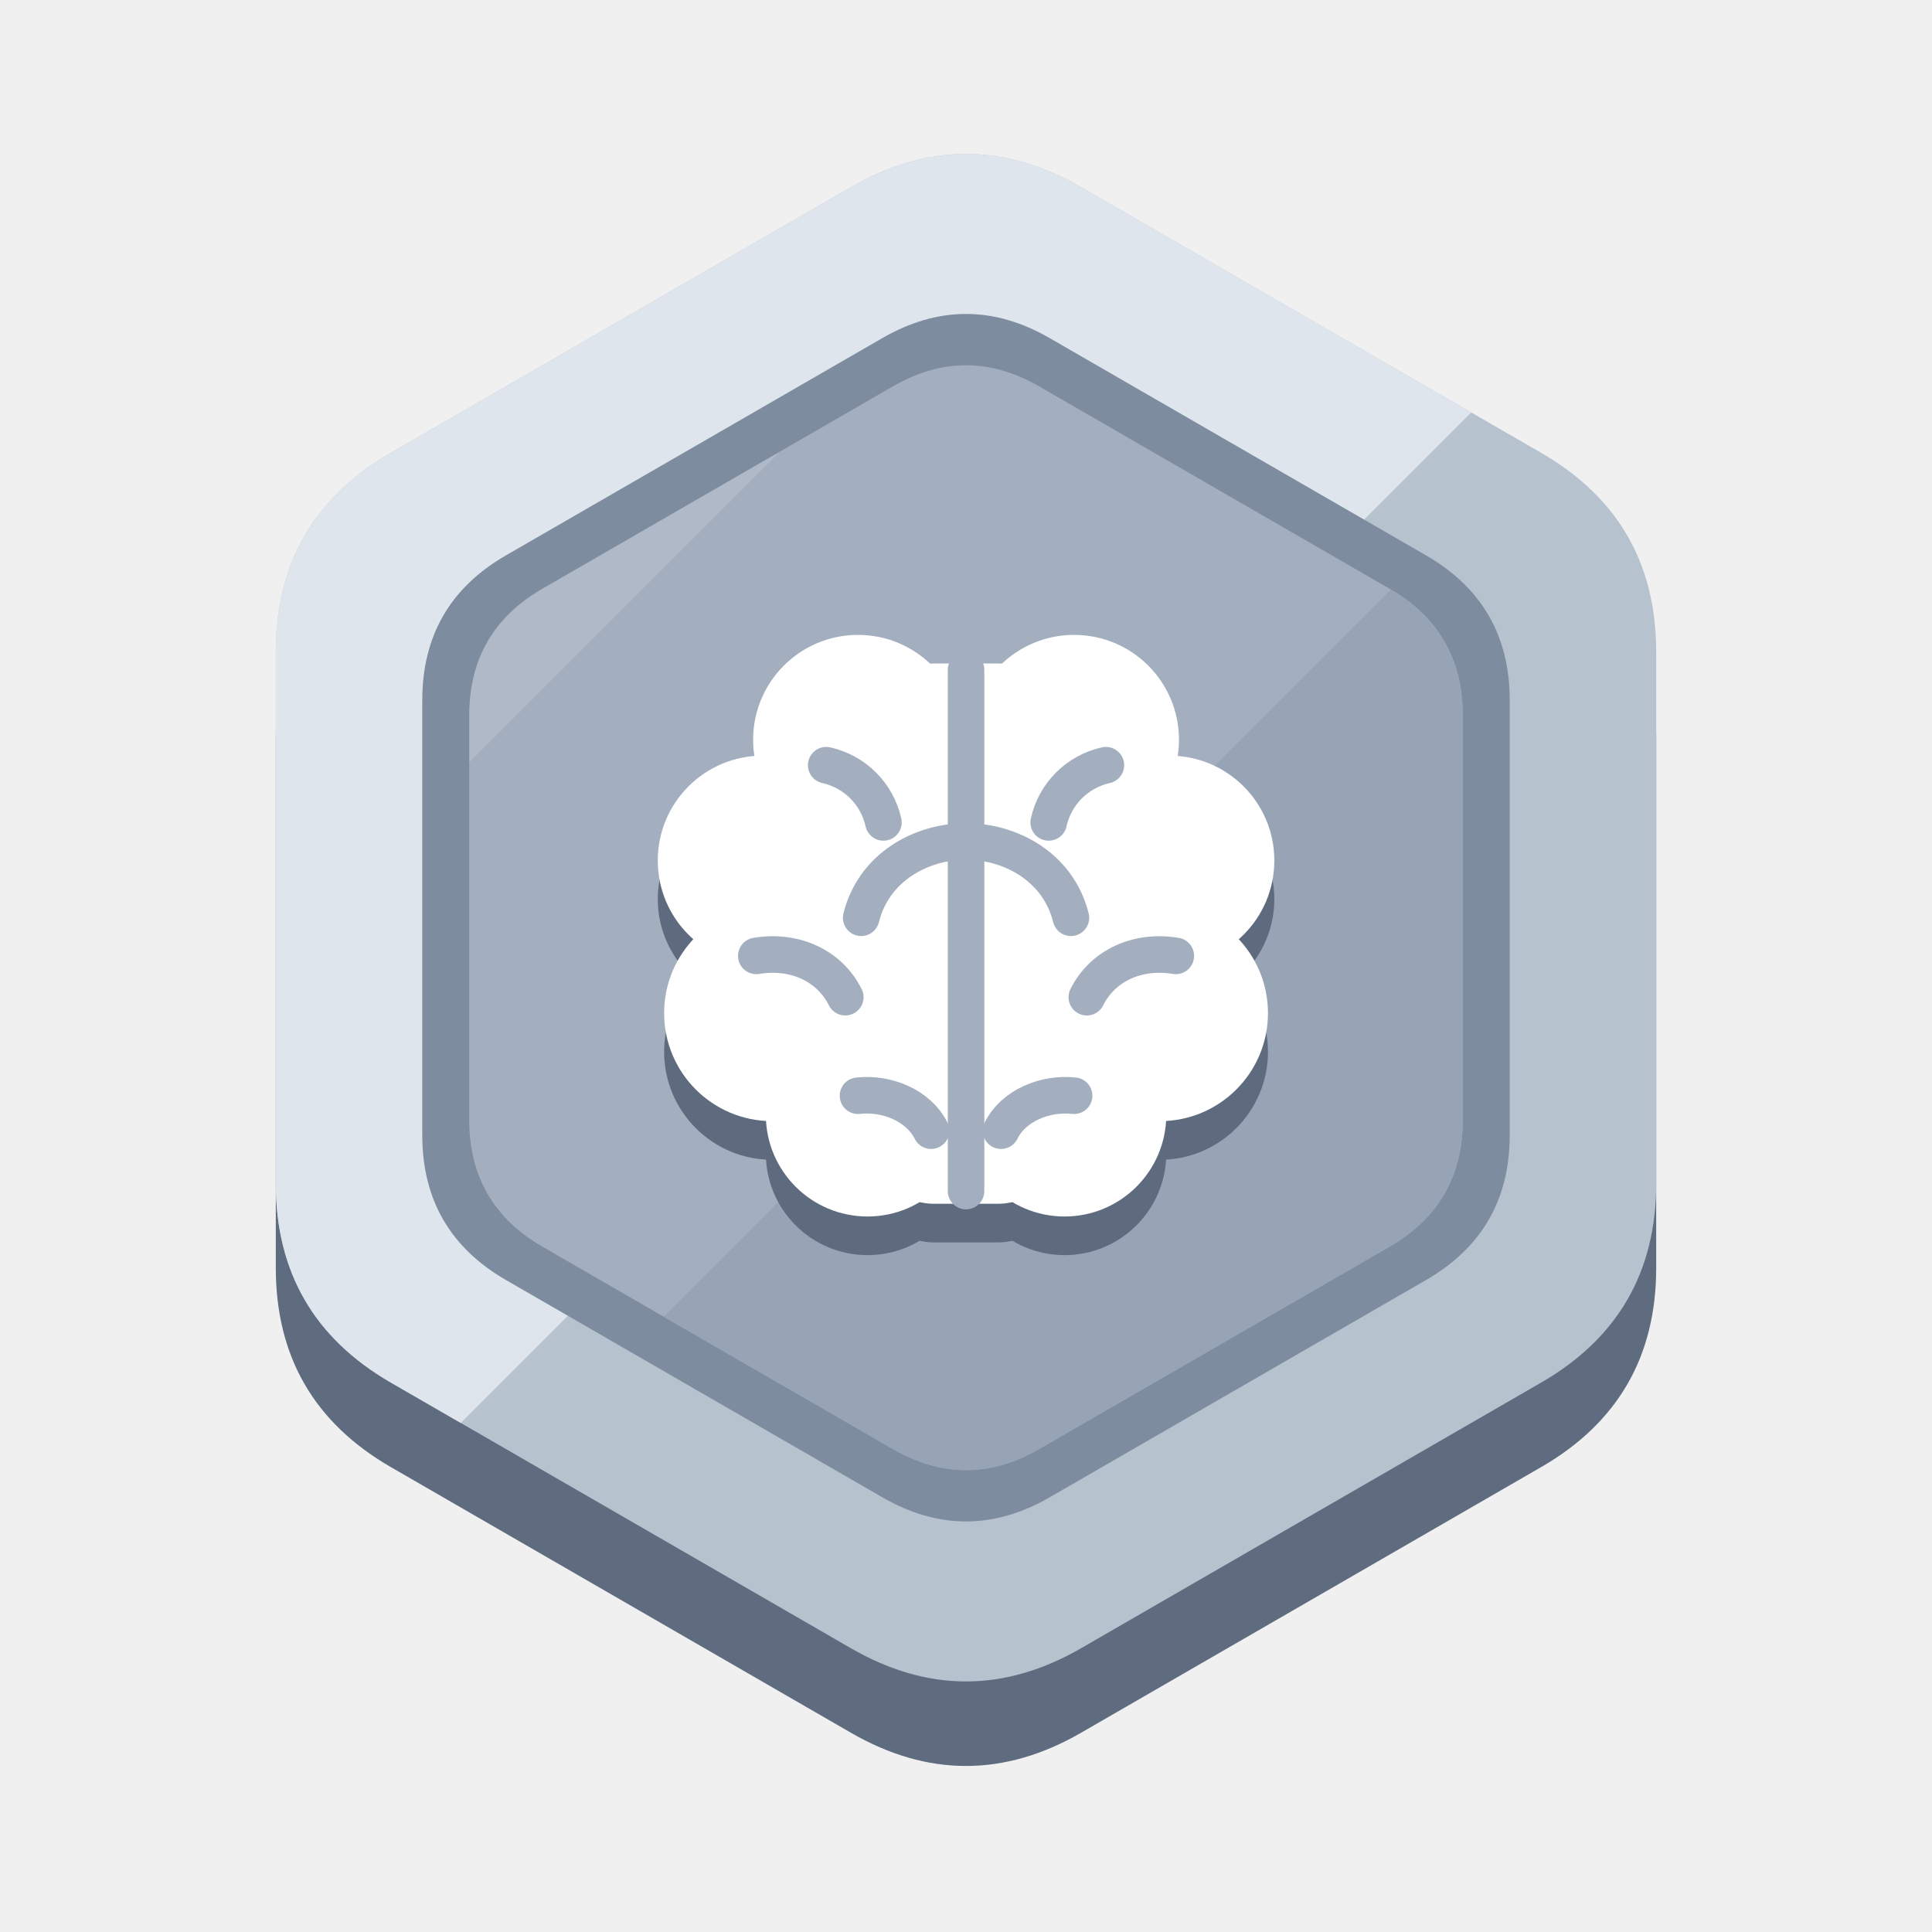
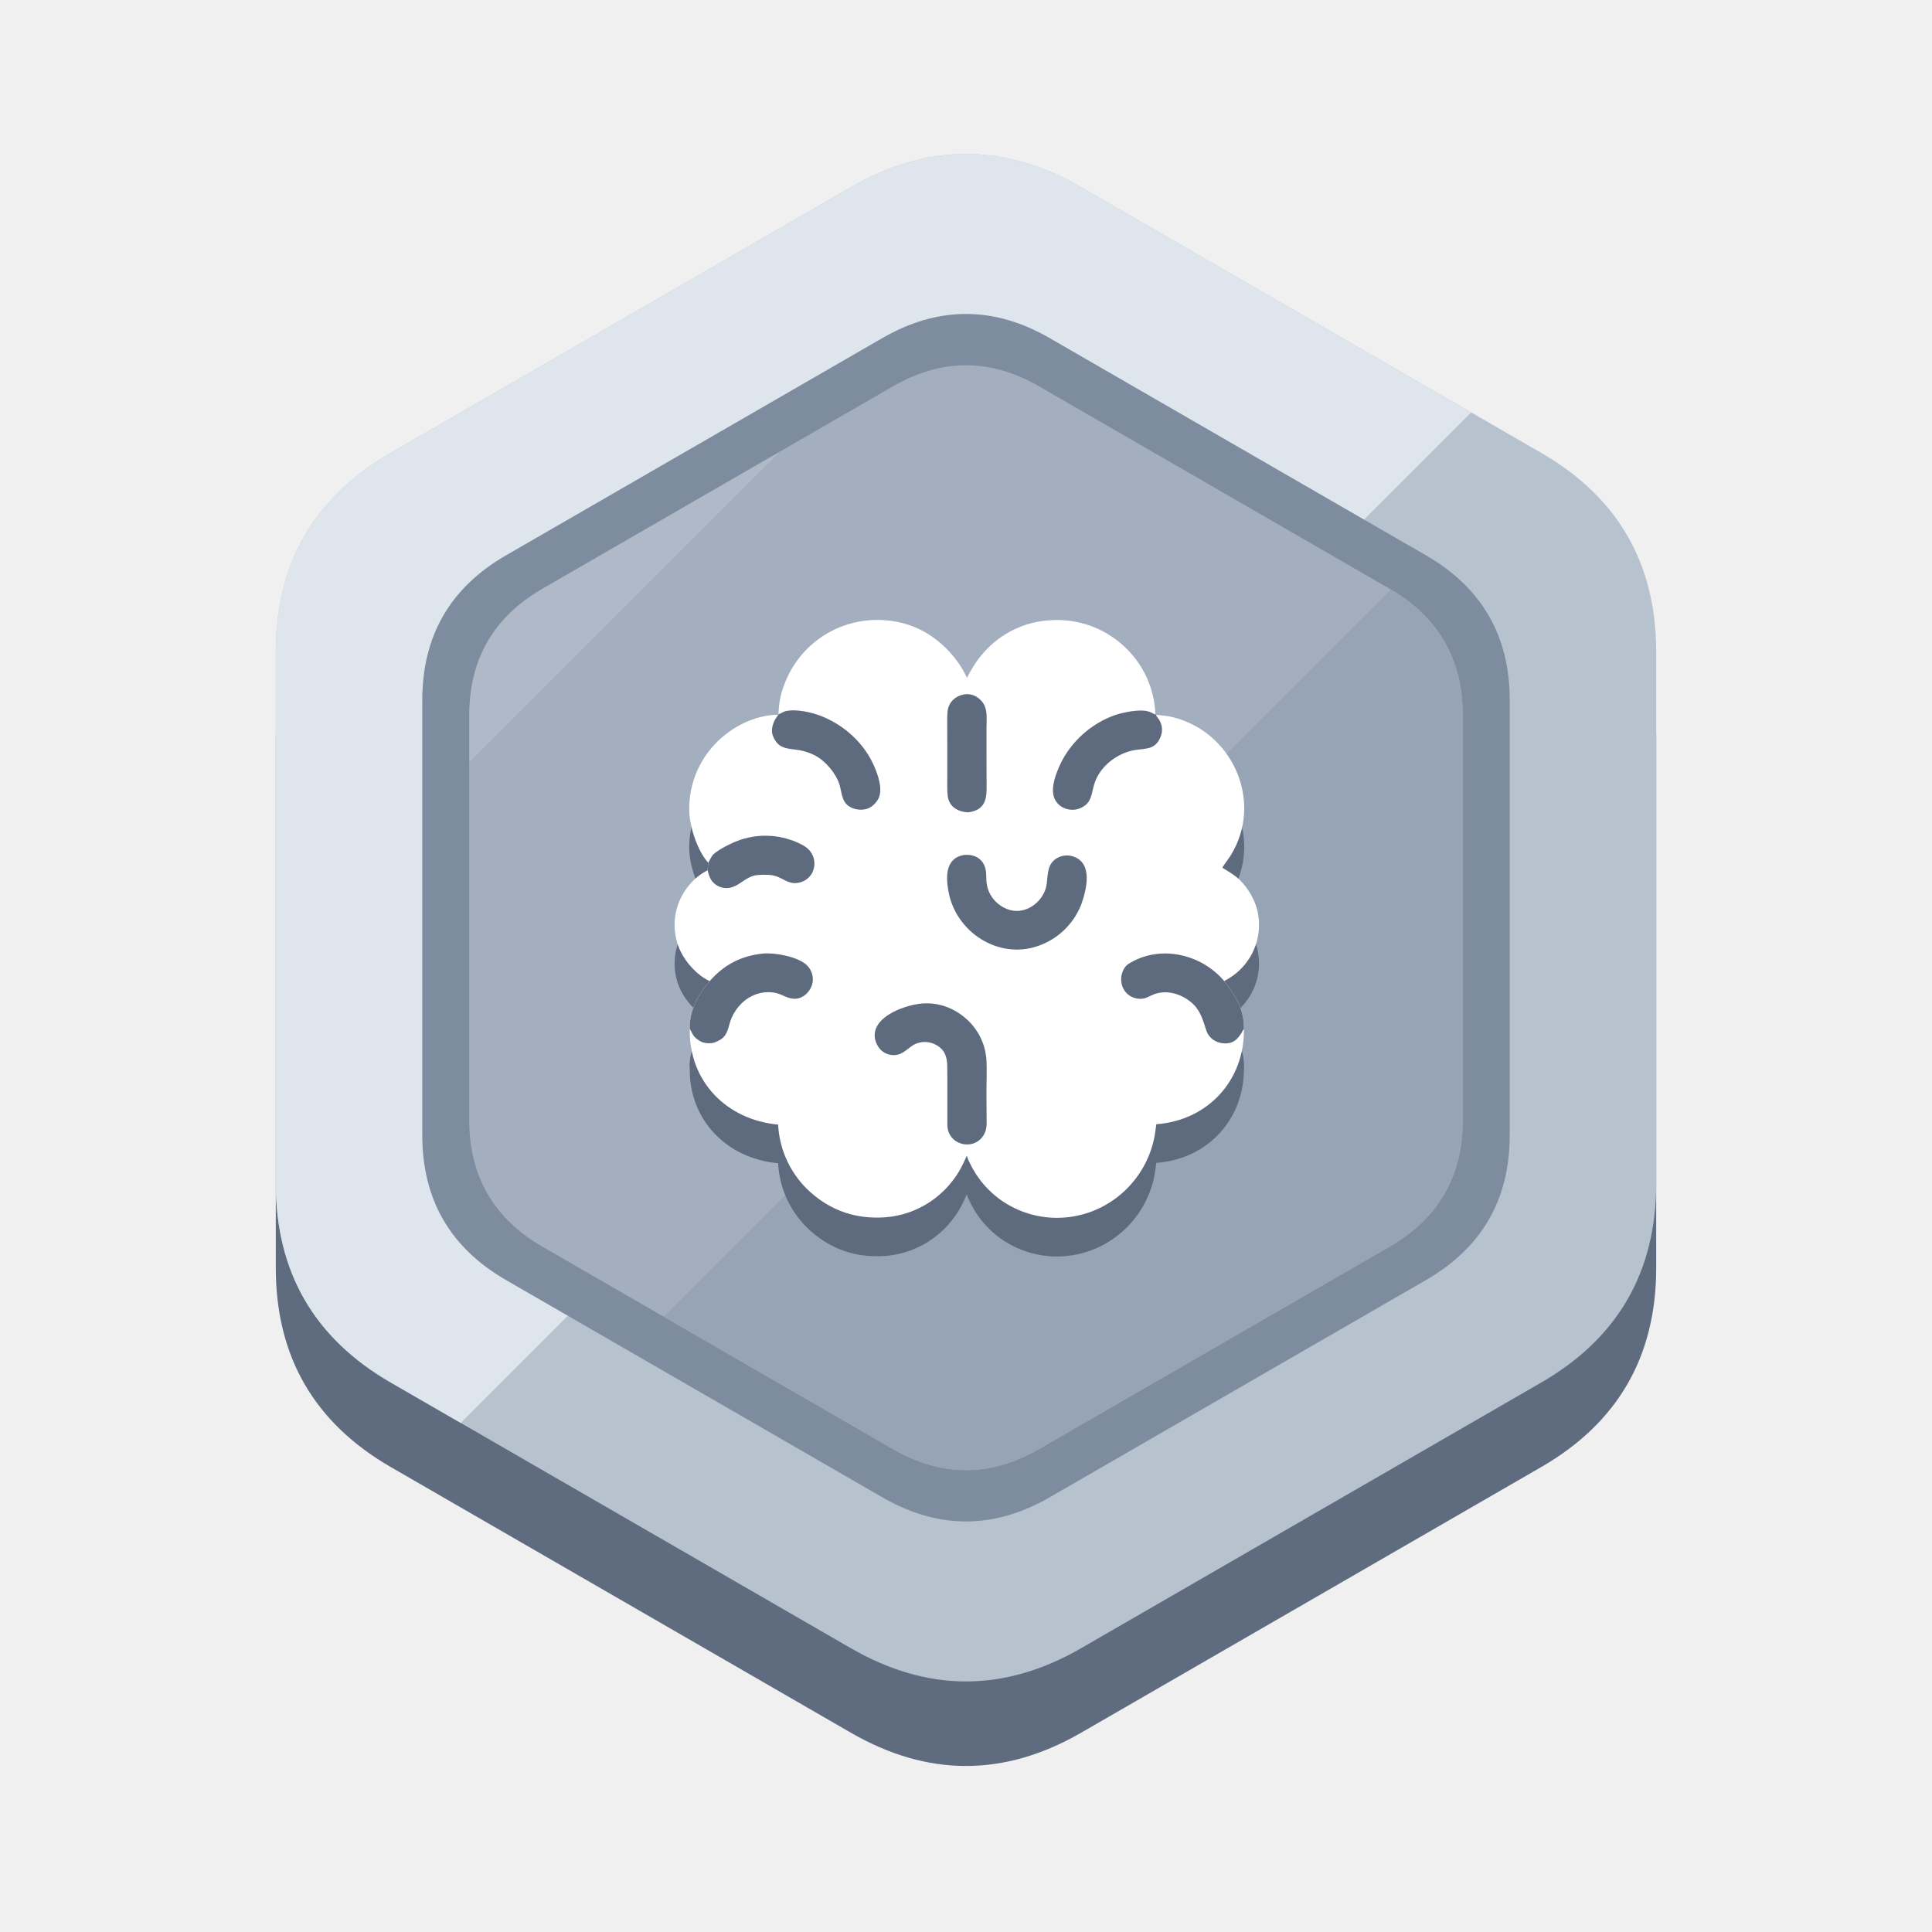
<svg xmlns="http://www.w3.org/2000/svg" viewBox="0 0 160 160" width="160" height="160">
  <defs>
    <clipPath id="A-memoire-argent-o">
      <path d="M70.47 15.50Q80.00 10.00 89.53 15.50L127.63 37.50Q137.16 43.00 137.16 54.00L137.16 98.00Q137.16 109.00 127.63 114.50L89.53 136.50Q80.00 142.00 70.47 136.50L32.37 114.50Q22.84 109.00 22.84 98.00L22.84 54.00Q22.84 43.00 32.37 37.50Z" />
    </clipPath>
    <clipPath id="A-memoire-argent-f">
      <path d="M73.94 32.00Q80.00 28.50 86.06 32.00L115.07 48.75Q121.14 52.25 121.14 59.25L121.14 92.75Q121.14 99.75 115.07 103.25L86.06 120.00Q80.00 123.50 73.94 120.00L44.93 103.25Q38.86 99.75 38.86 92.75L38.86 59.25Q38.86 52.25 44.93 48.75Z" />
    </clipPath>
  </defs>
  <g fill="#5F6C80" transform="translate(0 7)">
    <path d="M70.47 15.50Q80.00 10.00 89.53 15.50L127.63 37.50Q137.16 43.00 137.16 54.00L137.16 98.00Q137.16 109.00 127.63 114.50L89.53 136.50Q80.00 142.00 70.47 136.50L32.37 114.50Q22.84 109.00 22.84 98.00L22.84 54.00Q22.84 43.00 32.37 37.50Z" />
  </g>
  <g fill="#B7C2CF">
    <path d="M70.47 15.50Q80.00 10.00 89.53 15.50L127.63 37.50Q137.16 43.00 137.16 54.00L137.16 98.00Q137.16 109.00 127.63 114.50L89.53 136.50Q80.00 142.00 70.47 136.50L32.37 114.50Q22.84 109.00 22.84 98.00L22.84 54.00Q22.84 43.00 32.37 37.50Z" />
  </g>
  <g fill="#DFE5EC" clip-path="url(#A-memoire-argent-o)">
    <polygon points="480,-324 -320,476 -320,-324" />
  </g>
  <g fill="#7E8C9F">
    <path d="M73.07 28.00Q80.00 24.00 86.93 28.00L118.11 46.00Q125.03 50.00 125.03 58.00L125.03 94.00Q125.03 102.00 118.11 106.00L86.93 124.00Q80.00 128.00 73.07 124.00L41.89 106.00Q34.97 102.00 34.97 94.00L34.97 58.00Q34.97 50.00 41.89 46.00Z" />
  </g>
  <g fill="#A3AFBF">
    <path d="M73.94 32.00Q80.00 28.50 86.06 32.00L115.07 48.75Q121.14 52.25 121.14 59.25L121.14 92.75Q121.14 99.75 115.07 103.25L86.06 120.00Q80.00 123.50 73.94 120.00L44.93 103.25Q38.86 99.75 38.86 92.75L38.86 59.25Q38.86 52.25 44.93 48.75Z" />
  </g>
  <g fill="#97A4B5" clip-path="url(#A-memoire-argent-f)">
    <polygon points="480,-316 -320,484 480,476" />
  </g>
  <g fill="#FFFFFF" fill-opacity="0.13" clip-path="url(#A-memoire-argent-f)">
    <polygon points="20,70 74,16 86,16 20,82" />
  </g>
-   <g fill="#5E6B7E" stroke="#5E6B7E" stroke-width="0" transform="translate(48.42 47.62) scale(2.632)">
-     <circle cx="8.6" cy="6.4" r="3.3" />
-     <circle cx="15.4" cy="6.4" r="3.3" />
-     <circle cx="5.6" cy="10.2" r="3.3" />
-     <circle cx="18.4" cy="10.2" r="3.3" />
-     <circle cx="5.9" cy="15.0" r="3.4" />
-     <circle cx="18.1" cy="15.0" r="3.4" />
-     <circle cx="8.9" cy="18.2" r="3.2" />
-     <circle cx="15.1" cy="18.2" r="3.2" />
-     <circle cx="9.6" cy="12.0" r="3.8" />
-     <circle cx="14.4" cy="12.0" r="3.8" />
-     <rect x="9" y="4" width="6" height="17" rx="2" />
+   <g fill="#5E6B7E" transform="translate(47 46.2) scale(0.0645)">
+     <path d="M270.782 250.643C271.329 237.248 272.958 227.054 277.541 214.276C288.915 181.977 312.811 155.615 343.841 141.133C375.02 126.747 410.65 125.391 442.833 137.367C472.658 148.535 499.703 174.684 512.797 203.567C519.916 190.476 524.641 181.958 534.85 170.649C557.108 145.619 588.631 130.777 622.104 129.568C655.989 127.812 689.155 139.767 714.128 162.737C738.713 185.137 753.339 216.424 754.759 249.653C755.322 251.151 754.838 250.775 755.913 251.264C766.261 252.063 772.894 252.714 782.93 255.731C856.064 277.72 892.415 364.128 852.208 430.425C848.666 436.265 844.208 441.69 840.691 447.378C846.928 451.21 853.513 455.097 859.189 459.688C871.599 469.728 881.869 486.6 885.632 502.046C890.61 522.711 887.182 544.507 876.102 562.647C867.689 576.282 857.161 585.605 843.121 592.967C858.095 612.551 868.696 628.754 868.482 654.473C869.4 720.682 821.881 772.073 755.989 776.79C755.116 782.206 754.629 787.706 753.585 793.087C744.24 841.261 707.814 880.449 660.298 892.879C604.818 907.393 546.446 882.709 519.302 832.058C517.048 827.851 513.866 821.694 512.622 817.137C506.141 832.411 500.24 843.163 489.11 855.82C468.111 879.664 438.538 894.241 406.838 896.376C370.68 898.657 339.089 888.252 311.974 864.149C287.045 841.928 272.071 810.635 270.406 777.282C204.35 771.241 155.597 721.763 156.945 654.465C156.131 631.529 167.735 609.87 182.535 593.084C166.887 585.763 152.465 570.062 145.01 554.591C136.106 535.649 135.066 513.952 142.119 494.246C148.426 476.456 162.762 458.939 179.958 450.803C179.915 446.981 180.397 444.851 180.726 441.136C166.99 426.197 156.79 395.059 156.304 374.758C155.445 342.633 167.472 311.5 189.705 288.296C210.516 266.468 240.195 251.53 270.567 250.901L270.782 250.643Z" />
+     <path d="M182.535 593.084C200.908 571.963 223.041 560.419 251.406 557.64C266.267 556.184 295.573 561.795 306.805 572.111C311.863 576.842 314.816 583.401 315.003 590.324C315.339 602.927 304.368 615.937 291.624 615.701C283.708 615.554 278.374 612.02 271.245 609.317C254.338 603.977 236.305 609.332 223.801 621.308C218.153 626.782 213.647 633.322 210.544 640.549C205.842 651.725 206.64 663.526 193.731 669.611C188.909 671.884 187.405 672.875 181.554 672.831C174.142 672.776 169.592 670.538 164.22 665.708C160.233 662.123 158.854 656.837 156.945 654.465C156.131 631.529 167.735 609.87 182.535 593.084Z" />
+     <path d="M868.482 654.473C867.286 655.697 866.139 658.44 865.113 660.012C860.215 667.512 854.996 672.907 845.344 673.011C834.315 673.385 823.822 667.267 820.193 656.417C816.185 644.435 813.149 632.173 803.624 622.869C791.07 610.605 771.753 603.833 754.552 609.405C748.17 611.472 742.508 616.098 735.416 615.773C720.654 615.656 710.12 603.852 710.856 589.256C710.933 583.548 714.536 574.659 719.56 571.411C759.731 545.448 813.596 557.891 843.121 592.967C858.095 612.551 868.696 628.754 868.482 654.473Z" />
+     <path d="M755.913 251.264C755.868 251.575 755.823 251.887 755.779 252.199C757.972 254.815 759.754 257.36 761.149 260.385C763.826 266.223 764.013 272.899 761.668 278.877C755.042 296.016 743.122 294.155 729.022 296.268C723.426 297.158 717.972 298.785 712.804 301.108C696.023 308.681 681.938 322.213 676.374 339.942C672.327 352.836 673.433 364.408 658.557 370.949C645.717 376.594 629.098 370.624 624.615 356.961C620.279 343.749 627.325 326.12 632.859 314.19C646.526 285.444 672.809 261.981 702.882 251.536C713.299 247.977 733.168 243.876 744.287 246.417C748.871 247.464 750.378 248.784 754.234 250.669L754.759 249.653C755.322 251.151 754.838 250.775 755.913 251.264Z" />
+     <path d="M270.782 250.643C272.968 249.687 278.285 246.776 280.04 246.393C293.818 243.389 313.593 247.864 326.234 252.918C355.976 264.81 381.175 287.967 393.92 317.486C398.657 328.458 404.587 345.529 399.801 357.324C397.717 362.81 391.5 369.239 385.83 371.355C379.112 373.862 370.757 373.38 364.302 370.259C351.669 364.151 352.631 351.819 349.138 340.631C344.634 326.207 331.095 310.204 317.655 303.26C311.465 300.121 304.86 297.877 298.039 296.596C283.773 293.985 270.501 296.325 263.497 277.582C261.034 270.99 263.404 262.605 266.765 256.764C267.764 255.028 269.939 252.286 270.567 250.901L270.782 250.643Z" />
+     <path d="M180.726 441.136C182.032 438.541 185.239 432.073 187.32 430.204C195.206 423.125 212.421 414.746 222.067 411.578C247.855 402.964 276.025 405.103 300.216 417.513C307.629 421.301 313.132 426.015 315.766 434.312C317.875 440.908 317.255 448.073 314.045 454.209C310.766 460.227 305.135 464.612 298.498 466.317C285.688 469.676 280.067 463.087 269.075 458.833C261.444 455.88 252.29 456.33 244.3 456.845C227.949 457.899 219.616 474.024 203.475 473.587C199.287 473.512 195.197 472.309 191.636 470.105C184.495 465.666 181.755 459.112 180.07 451.336L179.958 450.803C179.915 446.981 180.397 444.851 180.726 441.136Z" />
+     <path d="M508.794 431.103C523.886 429.516 535.659 437.134 537.343 453.052C537.834 457.695 537.502 462.453 538.1 467.08C538.714 472.226 540.31 477.206 542.802 481.75C548.224 491.46 557.255 498.641 567.937 501.735C590.275 508.024 613.048 489.198 615.422 467.273C616.768 454.839 616.229 441.37 629.586 434.495C635.661 431.437 642.694 430.886 649.171 432.96C675.145 441.519 666.333 475.819 659.544 494.848C657.315 500.271 654.995 505.022 651.859 510.005C638.994 530.582 618.459 545.185 594.799 550.582C546.549 561.233 498.884 527.116 489.458 479.668C485.708 460.792 484.234 435.467 508.794 431.103Z" />
+     <path d="M456.472 621.709C476.677 620.496 495.18 627.266 510.526 640.237C526.161 653.353 535.947 672.141 537.734 692.47C538.714 704.981 537.818 725.03 537.884 738.257L538.072 765.733C538.099 769.943 538.362 777.704 537.696 781.621C536.868 786.502 534.672 791.047 531.362 794.729C519.545 807.941 497.075 804.274 489.883 788.294C487.866 783.811 487.798 780.37 487.655 775.625L487.676 720.813C487.646 715.856 487.509 710.691 487.565 705.726C487.697 694.26 486.448 683.973 476.291 676.877C466.217 669.839 452.976 669.137 442.546 676.052C435.573 680.675 430.456 686.776 421.589 687.91C415.135 688.675 408.649 686.771 403.632 682.639C398.429 678.332 394.642 670.375 394.374 663.734C393.285 636.812 436.443 622.909 456.472 621.709Z" />
+     <path d="M510.957 224.688C516.739 224.196 522.499 225.861 527.126 229.363C540.455 239.26 538.014 252.859 537.966 267.535L537.967 300.117L538.039 333.26C538.1 353.196 540.664 372.864 514.62 376.349C501.692 375.917 489.874 369.447 488.151 355.41C487.238 347.971 487.574 340.353 487.575 332.855L487.594 296.044L487.51 265.714C487.489 259.385 487.324 253.378 487.928 247.059C489.126 234.527 498.669 226.101 510.957 224.688Z" />
  </g>
-   <g transform="translate(48.42 44.42) scale(2.632)">
-     <g fill="#FFFFFF" stroke="#FFFFFF" stroke-width="0">
-       <circle cx="8.6" cy="6.4" r="3.3" />
+   <g transform="translate(47 43) scale(0.0645)">
+     <g fill="#FFFFFF">
+       <path d="M270.782 250.643C271.329 237.248 272.958 227.054 277.541 214.276C288.915 181.977 312.811 155.615 343.841 141.133C375.02 126.747 410.65 125.391 442.833 137.367C472.658 148.535 499.703 174.684 512.797 203.567C519.916 190.476 524.641 181.958 534.85 170.649C557.108 145.619 588.631 130.777 622.104 129.568C655.989 127.812 689.155 139.767 714.128 162.737C738.713 185.137 753.339 216.424 754.759 249.653C755.322 251.151 754.838 250.775 755.913 251.264C766.261 252.063 772.894 252.714 782.93 255.731C856.064 277.72 892.415 364.128 852.208 430.425C848.666 436.265 844.208 441.69 840.691 447.378C846.928 451.21 853.513 455.097 859.189 459.688C871.599 469.728 881.869 486.6 885.632 502.046C890.61 522.711 887.182 544.507 876.102 562.647C867.689 576.282 857.161 585.605 843.121 592.967C858.095 612.551 868.696 628.754 868.482 654.473C869.4 720.682 821.881 772.073 755.989 776.79C755.116 782.206 754.629 787.706 753.585 793.087C744.24 841.261 707.814 880.449 660.298 892.879C604.818 907.393 546.446 882.709 519.302 832.058C517.048 827.851 513.866 821.694 512.622 817.137C506.141 832.411 500.24 843.163 489.11 855.82C468.111 879.664 438.538 894.241 406.838 896.376C370.68 898.657 339.089 888.252 311.974 864.149C287.045 841.928 272.071 810.635 270.406 777.282C204.35 771.241 155.597 721.763 156.945 654.465C156.131 631.529 167.735 609.87 182.535 593.084C166.887 585.763 152.465 570.062 145.01 554.591C136.106 535.649 135.066 513.952 142.119 494.246C148.426 476.456 162.762 458.939 179.958 450.803C179.915 446.981 180.397 444.851 180.726 441.136C166.99 426.197 156.79 395.059 156.304 374.758C155.445 342.633 167.472 311.5 189.705 288.296C210.516 266.468 240.195 251.53 270.567 250.901L270.782 250.643Z" />
    </g>
-     <g fill="#FFFFFF" stroke="#FFFFFF" stroke-width="0">
-       <circle cx="15.4" cy="6.4" r="3.3" />
-     </g>
-     <g fill="#FFFFFF" stroke="#FFFFFF" stroke-width="0">
-       <circle cx="5.6" cy="10.2" r="3.3" />
-     </g>
-     <g fill="#FFFFFF" stroke="#FFFFFF" stroke-width="0">
-       <circle cx="18.4" cy="10.2" r="3.3" />
-     </g>
-     <g fill="#FFFFFF" stroke="#FFFFFF" stroke-width="0">
-       <circle cx="5.9" cy="15.0" r="3.4" />
-     </g>
-     <g fill="#FFFFFF" stroke="#FFFFFF" stroke-width="0">
-       <circle cx="18.1" cy="15.0" r="3.4" />
-     </g>
-     <g fill="#FFFFFF" stroke="#FFFFFF" stroke-width="0">
-       <circle cx="8.9" cy="18.2" r="3.2" />
-     </g>
-     <g fill="#FFFFFF" stroke="#FFFFFF" stroke-width="0">
-       <circle cx="15.1" cy="18.2" r="3.2" />
-     </g>
-     <g fill="#FFFFFF" stroke="#FFFFFF" stroke-width="0">
-       <circle cx="9.6" cy="12.0" r="3.8" />
-     </g>
-     <g fill="#FFFFFF" stroke="#FFFFFF" stroke-width="0">
-       <circle cx="14.4" cy="12.0" r="3.8" />
-     </g>
-     <g fill="#FFFFFF" stroke="#FFFFFF" stroke-width="0">
-       <rect x="9" y="4" width="6" height="17" rx="2" />
-     </g>
-     <path d="M12 4.2V20.6" fill="none" stroke="#A3AFBF" stroke-width="1.15" stroke-linecap="round" stroke-linejoin="round" />
-     <path d="M12 9.6c-1.4 0-2.9.8-3.3 2.4" fill="none" stroke="#A3AFBF" stroke-width="1.15" stroke-linecap="round" stroke-linejoin="round" />
-     <path d="M12 9.6c1.4 0 2.9.8 3.3 2.4" fill="none" stroke="#A3AFBF" stroke-width="1.15" stroke-linecap="round" stroke-linejoin="round" />
-     <path d="M5.4 13.2c1.2-.2 2.3.3 2.8 1.3" fill="none" stroke="#A3AFBF" stroke-width="1.15" stroke-linecap="round" stroke-linejoin="round" />
-     <path d="M18.6 13.2c-1.2-.2-2.3.3-2.8 1.3" fill="none" stroke="#A3AFBF" stroke-width="1.15" stroke-linecap="round" stroke-linejoin="round" />
-     <path d="M8.6 17.6c.9-.1 1.9.3 2.3 1.1" fill="none" stroke="#A3AFBF" stroke-width="1.15" stroke-linecap="round" stroke-linejoin="round" />
-     <path d="M15.4 17.6c-.9-.1-1.9.3-2.3 1.1" fill="none" stroke="#A3AFBF" stroke-width="1.15" stroke-linecap="round" stroke-linejoin="round" />
-     <path d="M7.6 7.2c.9.2 1.6.9 1.8 1.8" fill="none" stroke="#A3AFBF" stroke-width="1.15" stroke-linecap="round" stroke-linejoin="round" />
-     <path d="M16.4 7.2c-.9.2-1.6.9-1.8 1.8" fill="none" stroke="#A3AFBF" stroke-width="1.15" stroke-linecap="round" stroke-linejoin="round" />
+     <path fill="#5E6B7E" d="M182.535 593.084C200.908 571.963 223.041 560.419 251.406 557.64C266.267 556.184 295.573 561.795 306.805 572.111C311.863 576.842 314.816 583.401 315.003 590.324C315.339 602.927 304.368 615.937 291.624 615.701C283.708 615.554 278.374 612.02 271.245 609.317C254.338 603.977 236.305 609.332 223.801 621.308C218.153 626.782 213.647 633.322 210.544 640.549C205.842 651.725 206.64 663.526 193.731 669.611C188.909 671.884 187.405 672.875 181.554 672.831C174.142 672.776 169.592 670.538 164.22 665.708C160.233 662.123 158.854 656.837 156.945 654.465C156.131 631.529 167.735 609.87 182.535 593.084Z" />
+     <path fill="#5E6B7E" d="M868.482 654.473C867.286 655.697 866.139 658.44 865.113 660.012C860.215 667.512 854.996 672.907 845.344 673.011C834.315 673.385 823.822 667.267 820.193 656.417C816.185 644.435 813.149 632.173 803.624 622.869C791.07 610.605 771.753 603.833 754.552 609.405C748.17 611.472 742.508 616.098 735.416 615.773C720.654 615.656 710.12 603.852 710.856 589.256C710.933 583.548 714.536 574.659 719.56 571.411C759.731 545.448 813.596 557.891 843.121 592.967C858.095 612.551 868.696 628.754 868.482 654.473Z" />
+     <path fill="#5E6B7E" d="M755.913 251.264C755.868 251.575 755.823 251.887 755.779 252.199C757.972 254.815 759.754 257.36 761.149 260.385C763.826 266.223 764.013 272.899 761.668 278.877C755.042 296.016 743.122 294.155 729.022 296.268C723.426 297.158 717.972 298.785 712.804 301.108C696.023 308.681 681.938 322.213 676.374 339.942C672.327 352.836 673.433 364.408 658.557 370.949C645.717 376.594 629.098 370.624 624.615 356.961C620.279 343.749 627.325 326.12 632.859 314.19C646.526 285.444 672.809 261.981 702.882 251.536C713.299 247.977 733.168 243.876 744.287 246.417C748.871 247.464 750.378 248.784 754.234 250.669L754.759 249.653C755.322 251.151 754.838 250.775 755.913 251.264Z" />
+     <path fill="#5E6B7E" d="M270.782 250.643C272.968 249.687 278.285 246.776 280.04 246.393C293.818 243.389 313.593 247.864 326.234 252.918C355.976 264.81 381.175 287.967 393.92 317.486C398.657 328.458 404.587 345.529 399.801 357.324C397.717 362.81 391.5 369.239 385.83 371.355C379.112 373.862 370.757 373.38 364.302 370.259C351.669 364.151 352.631 351.819 349.138 340.631C344.634 326.207 331.095 310.204 317.655 303.26C311.465 300.121 304.86 297.877 298.039 296.596C283.773 293.985 270.501 296.325 263.497 277.582C261.034 270.99 263.404 262.605 266.765 256.764C267.764 255.028 269.939 252.286 270.567 250.901L270.782 250.643Z" />
+     <path fill="#5E6B7E" d="M180.726 441.136C182.032 438.541 185.239 432.073 187.32 430.204C195.206 423.125 212.421 414.746 222.067 411.578C247.855 402.964 276.025 405.103 300.216 417.513C307.629 421.301 313.132 426.015 315.766 434.312C317.875 440.908 317.255 448.073 314.045 454.209C310.766 460.227 305.135 464.612 298.498 466.317C285.688 469.676 280.067 463.087 269.075 458.833C261.444 455.88 252.29 456.33 244.3 456.845C227.949 457.899 219.616 474.024 203.475 473.587C199.287 473.512 195.197 472.309 191.636 470.105C184.495 465.666 181.755 459.112 180.07 451.336L179.958 450.803C179.915 446.981 180.397 444.851 180.726 441.136Z" />
+     <path fill="#5E6B7E" d="M508.794 431.103C523.886 429.516 535.659 437.134 537.343 453.052C537.834 457.695 537.502 462.453 538.1 467.08C538.714 472.226 540.31 477.206 542.802 481.75C548.224 491.46 557.255 498.641 567.937 501.735C590.275 508.024 613.048 489.198 615.422 467.273C616.768 454.839 616.229 441.37 629.586 434.495C635.661 431.437 642.694 430.886 649.171 432.96C675.145 441.519 666.333 475.819 659.544 494.848C657.315 500.271 654.995 505.022 651.859 510.005C638.994 530.582 618.459 545.185 594.799 550.582C546.549 561.233 498.884 527.116 489.458 479.668C485.708 460.792 484.234 435.467 508.794 431.103Z" />
+     <path fill="#5E6B7E" d="M456.472 621.709C476.677 620.496 495.18 627.266 510.526 640.237C526.161 653.353 535.947 672.141 537.734 692.47C538.714 704.981 537.818 725.03 537.884 738.257L538.072 765.733C538.099 769.943 538.362 777.704 537.696 781.621C536.868 786.502 534.672 791.047 531.362 794.729C519.545 807.941 497.075 804.274 489.883 788.294C487.866 783.811 487.798 780.37 487.655 775.625L487.676 720.813C487.646 715.856 487.509 710.691 487.565 705.726C487.697 694.26 486.448 683.973 476.291 676.877C466.217 669.839 452.976 669.137 442.546 676.052C435.573 680.675 430.456 686.776 421.589 687.91C415.135 688.675 408.649 686.771 403.632 682.639C398.429 678.332 394.642 670.375 394.374 663.734C393.285 636.812 436.443 622.909 456.472 621.709Z" />
+     <path fill="#5E6B7E" d="M510.957 224.688C516.739 224.196 522.499 225.861 527.126 229.363C540.455 239.26 538.014 252.859 537.966 267.535L537.967 300.117L538.039 333.26C538.1 353.196 540.664 372.864 514.62 376.349C501.692 375.917 489.874 369.447 488.151 355.41C487.238 347.971 487.574 340.353 487.575 332.855L487.594 296.044L487.51 265.714C487.489 259.385 487.324 253.378 487.928 247.059C489.126 234.527 498.669 226.101 510.957 224.688Z" />
  </g>
</svg>
